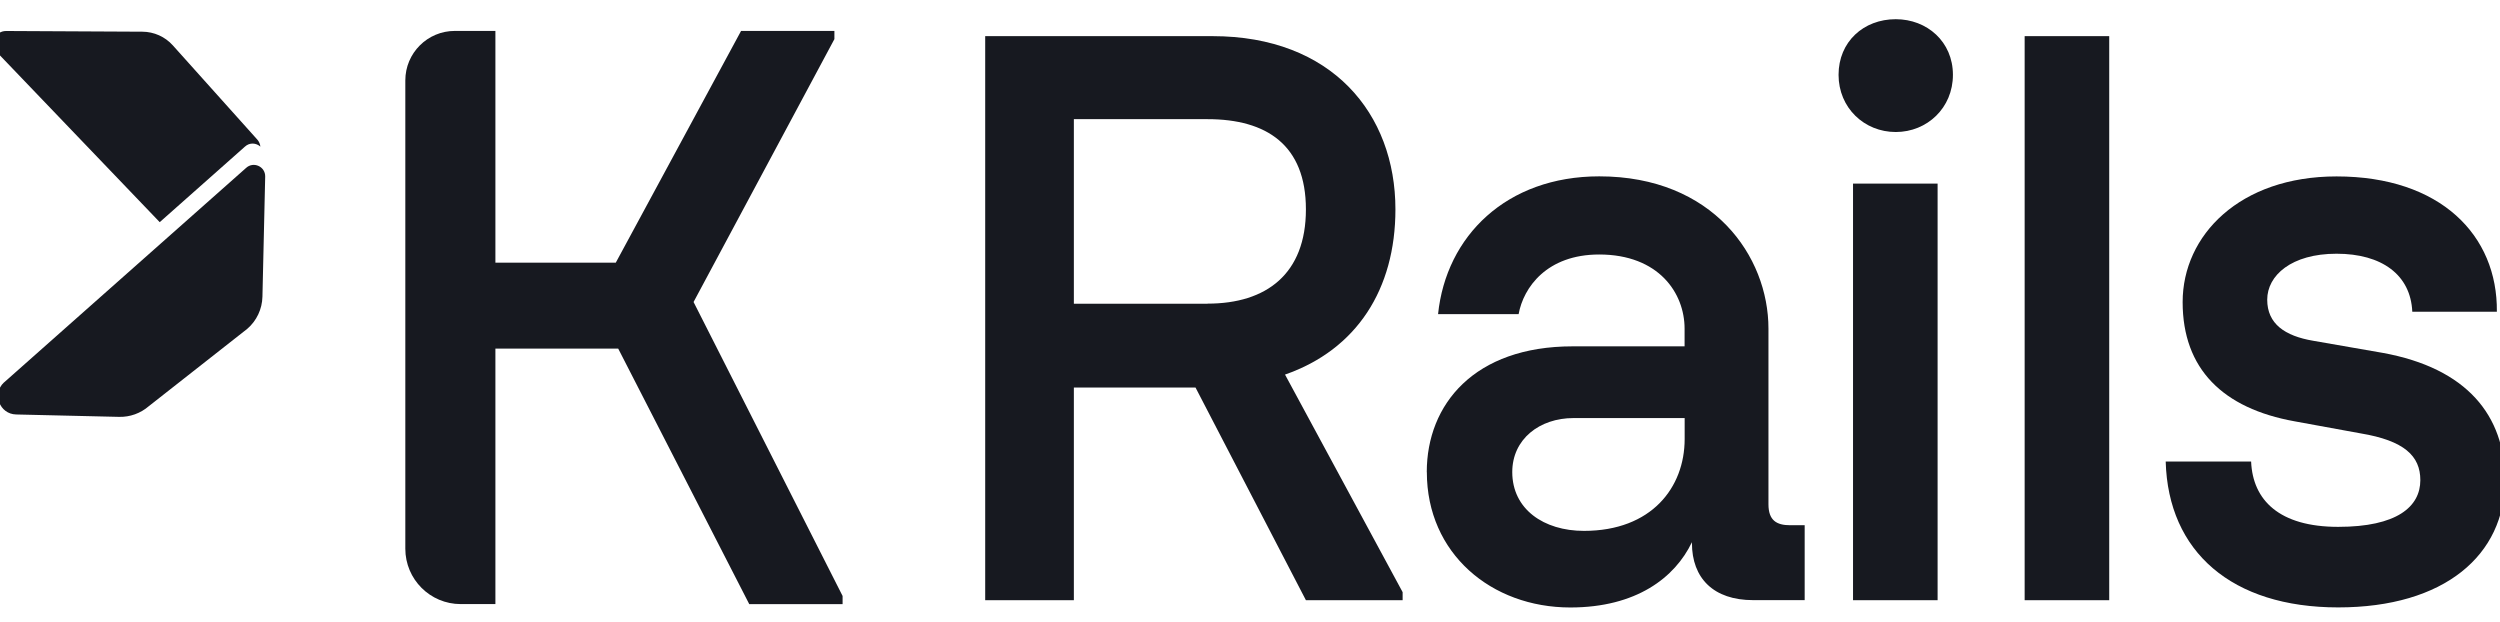
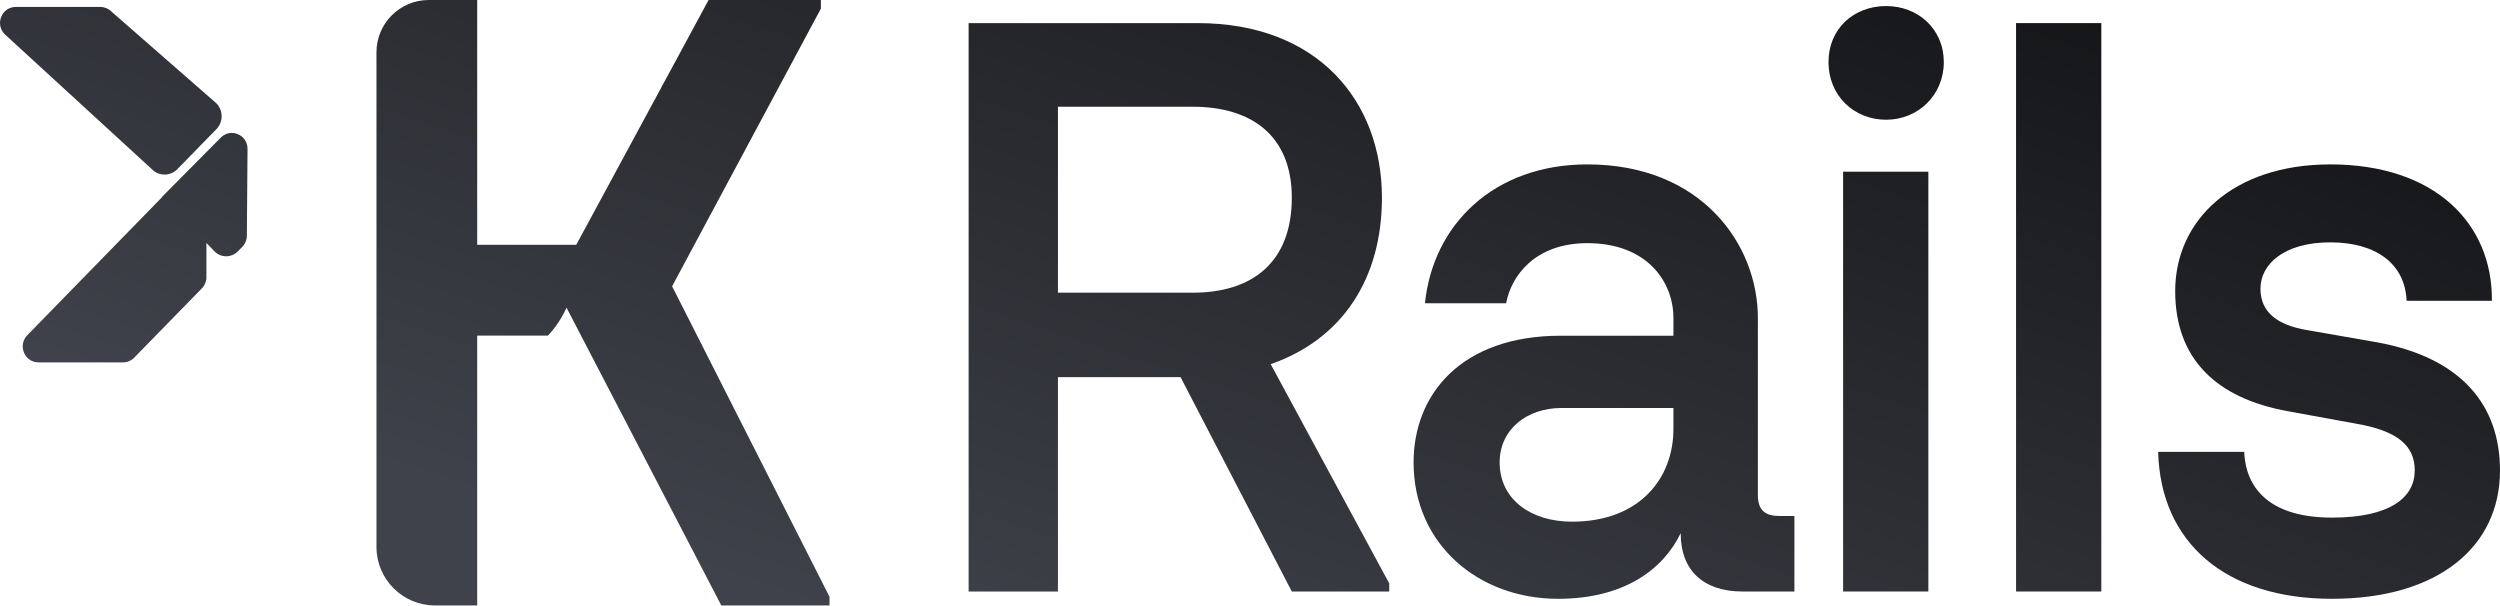
- <svg xmlns="http://www.w3.org/2000/svg" id="Capa_2" data-name="Capa 2" viewBox="1 12 354 88" width="499" height="124">
-   <g id="Capa_1-2" data-name="Capa 1">
-     <g id="content">
-       <path d="M88.51,61.38h-17.4v36.19h-4.91c-4.34,0-7.85-3.51-7.85-7.85V23.39c0-3.87,3.14-7.01,7.01-7.01h5.75v32.83h17.05l17.75-32.83h13.22v1.16l-19.95,37.24,21.11,41.64v1.16h-13.22l-18.56-36.19Z" fill="#171920" />
+ <svg xmlns="http://www.w3.org/2000/svg" version="1.1" x="0px" y="0px" viewBox="0 0 732.825 177.473" style="enable-background:new 0 0 732.825 177.473;" xml:space="preserve">
+   <g id="Layer_1">
+     <g>
      <g>
-         <path d="M140.5,17.12h32.19c16.89,0,25.91,10.96,25.91,24.54,0,11.3-5.48,19.86-15.64,23.4l16.66,30.82v1.14h-13.7l-15.64-30.13h-17.23v30.13h-12.56V17.12ZM172,55.01c8.33,0,13.92-4.22,13.92-13.35s-5.59-12.78-13.92-12.78h-18.95v26.14h18.95Z" fill="#171920" />
-         <path d="M203.04,78.87c0-9.59,6.73-17.81,20.66-17.81h15.86v-2.51c0-5.02-3.65-10.5-12.1-10.5-7.42,0-10.73,4.68-11.41,8.45h-11.41c1.14-11.07,9.7-19.52,22.83-19.52,16.09,0,23.97,11.3,23.97,21.57v24.88c0,2.28,1.14,2.97,3.08,2.97h2.05v10.61h-7.3c-5.59,0-8.67-3.08-8.67-8.1v-.11c-2.4,5.02-7.88,9.25-17.23,9.25-11.19,0-20.32-7.65-20.32-19.17ZM225.3,87.2c9.59,0,14.27-6.16,14.27-13.01v-2.97h-15.75c-4.79,0-8.67,2.97-8.67,7.65,0,5.25,4.45,8.33,10.16,8.33Z" fill="#171920" />
-         <path d="M269.47,14.72c4.45,0,8.1,3.2,8.1,7.88s-3.65,8.1-8.1,8.1-8.1-3.42-8.1-8.1,3.54-7.88,8.1-7.88ZM263.42,38.01h11.98v59.01h-11.98v-59.01Z" fill="#171920" />
-         <path d="M287.73,17.12h11.98v79.9h-11.98V17.12Z" fill="#171920" />
-         <path d="M307.71,77.38h12.1c.23,5.48,4,9.25,12.33,9.25s11.64-2.85,11.64-6.62c0-3.42-2.28-5.59-8.45-6.62l-9.36-1.71c-10.16-1.83-15.86-7.42-15.86-16.89s8.1-17.8,21.8-17.8c14.72,0,22.83,8.33,22.71,19.17h-11.98c-.23-5.25-4.34-8.22-10.73-8.22s-9.82,3.08-9.82,6.51,2.51,5.14,6.51,5.82l9.82,1.71c11.98,2.17,17.35,8.9,17.35,18.03,0,10.61-8.56,18.03-23.63,18.03s-24.08-7.88-24.43-20.66Z" fill="#171920" />
+         <g>
+           <linearGradient id="SVGID_1_" gradientUnits="userSpaceOnUse" x1="5.623" y1="101.801" x2="136.451" y2="-294.318">
+             <stop offset="0" style="stop-color:#3F424A" />
+             <stop offset="1" style="stop-color:#010101" />
+           </linearGradient>
+           <path style="fill:url(#SVGID_1_);" d="M0.384,4.867L0.384,4.867C1.12,3.121,2.739,2.037,4.609,2.037h24.817      c1.201,0,2.405,0.501,3.175,1.298l30.842,26.961c2.034,2.084,2.034,5.474,0,7.557L51.988,49.587      c-0.997,1.021-2.326,1.583-3.74,1.583c-1.416,0-2.733-0.552-3.678-1.525L1.346,9.997C0,8.619-0.368,6.653,0.384,4.867z" />
+           <linearGradient id="SVGID_00000140015555434369872840000005475502558593752251_" gradientUnits="userSpaceOnUse" x1="31.264" y1="110.27" x2="162.093" y2="-285.849">
+             <stop offset="0" style="stop-color:#3F424A" />
+             <stop offset="1" style="stop-color:#010101" />
+           </linearGradient>
+           <path style="fill:url(#SVGID_00000140015555434369872840000005475502558593752251_);" d="M47.563,57.732l-0.047-0.049      l17.209-17.352c1.334-1.346,3.241-1.73,4.978-1.008c1.776,0.739,2.87,2.409,2.856,4.36l-0.196,25.421      c-0.009,1.241-0.492,2.406-1.359,3.278l-1.308,1.318c-0.91,0.918-2.117,1.424-3.436,1.424c-1.297-0.01-2.51-0.535-3.416-1.478      l-2.335-2.43v10.016c0,1.24-0.473,2.408-1.333,3.29L39.342,104.84c-0.857,0.877-2.046,1.381-3.263,1.381H11.263      c-1.871,0-3.489-1.085-4.224-2.831c-0.752-1.786-0.384-3.752,0.961-5.131L47.563,57.732z" />
+         </g>
      </g>
      <g>
-         <path d="M1.5,66.18l34.29-30.39c1.05-.97,2.74-.2,2.71,1.22l-.39,17.02c-.04,1.75-.82,3.41-2.15,4.55l-13.95,10.96c-1.17,1.01-2.67,1.55-4.21,1.51l-14.58-.34c-2.35-.05-3.44-2.94-1.72-4.54Z" fill="#171920" />
-         <path d="M.5,19.4l23.06,24.07,12.07-10.7c.67-.62,1.61-.53,2.19,0-.04-.37-.19-.72-.44-1l-11.96-13.34c-1.1-1.23-2.67-1.93-4.31-1.94l-19.31-.1c-1.58,0-2.39,1.88-1.3,3.02Z" fill="#171920" />
+         <linearGradient id="SVGID_00000148659986178579999660000009663845293652796331_" gradientUnits="userSpaceOnUse" x1="308.654" y1="201.884" x2="439.482" y2="-194.234">
+           <stop offset="0" style="stop-color:#3F424A" />
+           <stop offset="1" style="stop-color:#010101" />
+         </linearGradient>
+         <path style="fill:url(#SVGID_00000148659986178579999660000009663845293652796331_);" d="M405.085,57.948     c0-28.325-18.804-51.175-54.03-51.175h-67.123v166.615h26.182v-62.838h35.942l32.609,62.838h28.562v-2.38l-34.752-64.266     C393.659,99.364,405.085,81.512,405.085,57.948z M349.627,85.796h-39.513V31.289h39.513c17.374,0,29.038,8.569,29.038,26.659     C378.665,76.989,367.001,85.796,349.627,85.796z" />
+         <linearGradient id="SVGID_00000065787096587976741150000015699133341281844625_" gradientUnits="userSpaceOnUse" x1="434.185" y1="243.344" x2="565.013" y2="-152.774">
+           <stop offset="0" style="stop-color:#3F424A" />
+           <stop offset="1" style="stop-color:#010101" />
+         </linearGradient>
+         <path style="fill:url(#SVGID_00000065787096587976741150000015699133341281844625_);" d="M515.284,145.064V93.175     c0-21.422-16.424-44.986-49.986-44.986c-27.372,0-45.224,17.613-47.603,40.702h23.802c1.428-7.855,8.33-17.614,23.801-17.614     c17.614,0,25.232,11.425,25.232,21.898v5.236h-33.086c-29.039,0-43.083,17.138-43.083,37.132     c0,24.04,19.041,39.988,42.369,39.988c19.518,0,30.943-8.807,35.94-19.28v0.238c0,10.473,6.427,16.9,18.09,16.9h15.233v-22.136     h-4.284C517.664,151.252,515.284,149.824,515.284,145.064z M490.53,125.784c0,14.281-9.759,27.135-29.754,27.135     c-11.901,0-21.184-6.427-21.184-17.376c0-9.759,8.092-15.947,18.089-15.947h32.848V125.784z" />
+         <linearGradient id="SVGID_00000016783455785400187220000006109083844322545538_" gradientUnits="userSpaceOnUse" x1="501.948" y1="265.725" x2="632.776" y2="-130.394">
+           <stop offset="0" style="stop-color:#3F424A" />
+           <stop offset="1" style="stop-color:#010101" />
+         </linearGradient>
+         <rect x="540.27" y="50.331" style="fill:url(#SVGID_00000016783455785400187220000006109083844322545538_);" width="24.991" height="123.057" />
+         <linearGradient id="SVGID_00000122697301628135676170000018074291281178880438_" gradientUnits="userSpaceOnUse" x1="474.161" y1="256.548" x2="604.989" y2="-139.571">
+           <stop offset="0" style="stop-color:#3F424A" />
+           <stop offset="1" style="stop-color:#010101" />
+         </linearGradient>
+         <path style="fill:url(#SVGID_00000122697301628135676170000018074291281178880438_);" d="M552.885,1.775     c-9.521,0-16.899,6.664-16.899,16.423c0,9.759,7.379,16.9,16.899,16.9c9.283,0,16.901-7.141,16.901-16.9     C569.785,8.439,562.168,1.775,552.885,1.775z" />
+         <linearGradient id="SVGID_00000028296612002828615480000011532261114017249694_" gradientUnits="userSpaceOnUse" x1="541.173" y1="278.68" x2="672.001" y2="-117.439">
+           <stop offset="0" style="stop-color:#3F424A" />
+           <stop offset="1" style="stop-color:#010101" />
+         </linearGradient>
+         <rect x="590.966" y="6.773" style="fill:url(#SVGID_00000028296612002828615480000011532261114017249694_);" width="24.993" height="166.615" />
+         <linearGradient id="SVGID_00000145751040020025650960000006917727100218553263_" gradientUnits="userSpaceOnUse" x1="621.342" y1="305.158" x2="752.17" y2="-90.961">
+           <stop offset="0" style="stop-color:#3F424A" />
+           <stop offset="1" style="stop-color:#010101" />
+         </linearGradient>
+         <path style="fill:url(#SVGID_00000145751040020025650960000006917727100218553263_);" d="M696.646,100.316l-20.47-3.57     c-8.332-1.428-13.568-4.999-13.568-12.139c0-7.14,6.902-13.567,20.47-13.567c13.328,0,21.898,6.188,22.374,17.137h24.992     c0.239-22.612-16.66-39.988-47.366-39.988c-28.562,0-45.463,16.423-45.463,37.131c0,19.756,11.902,31.419,33.086,35.227     l19.518,3.57c12.854,2.142,17.613,6.665,17.613,13.805c0,7.855-7.141,13.805-24.278,13.805c-17.376,0-25.231-7.854-25.706-19.28     h-25.232c0.714,26.659,19.757,43.082,50.938,43.082c31.418,0,49.271-15.472,49.271-37.608     C732.825,118.882,721.637,104.838,696.646,100.316z" />
+         <linearGradient id="SVGID_00000034072905715028095630000013078368707110687112_" gradientUnits="userSpaceOnUse" x1="157.947" y1="152.11" x2="288.775" y2="-244.009">
+           <stop offset="0" style="stop-color:#3F424A" />
+           <stop offset="1" style="stop-color:#010101" />
+         </linearGradient>
+         <path style="fill:url(#SVGID_00000034072905715028095630000013078368707110687112_);" d="M240.622,2.535V0h-32.911l-38.79,71.75     h-29.04V0h-14.199c-8.465,0-15.328,6.863-15.328,15.328v144.987c0,9.476,7.682,17.158,17.158,17.158h12.369V98.371h20.735     c3.56-3.661,5.446-8.187,5.446-8.187l45.374,87.289h31.721v-2.535l-46.144-91.018L240.622,2.535z" />
+       </g>
+     </g>
+   </g>
+   <g id="Layer_2" style="display:none;">
+     <g id="Exclusion_Zone" style="display:inline;">
+       <g>
+         <path style="fill:#E9F7FE;stroke:#7ACFE9;stroke-miterlimit:10;" d="M-92.452-91.576v360.267h917.916V-91.576H-92.452z      M734.23,177.458H-1.219v-177.8H734.23V177.458z" />
      </g>
    </g>
  </g>
</svg>
